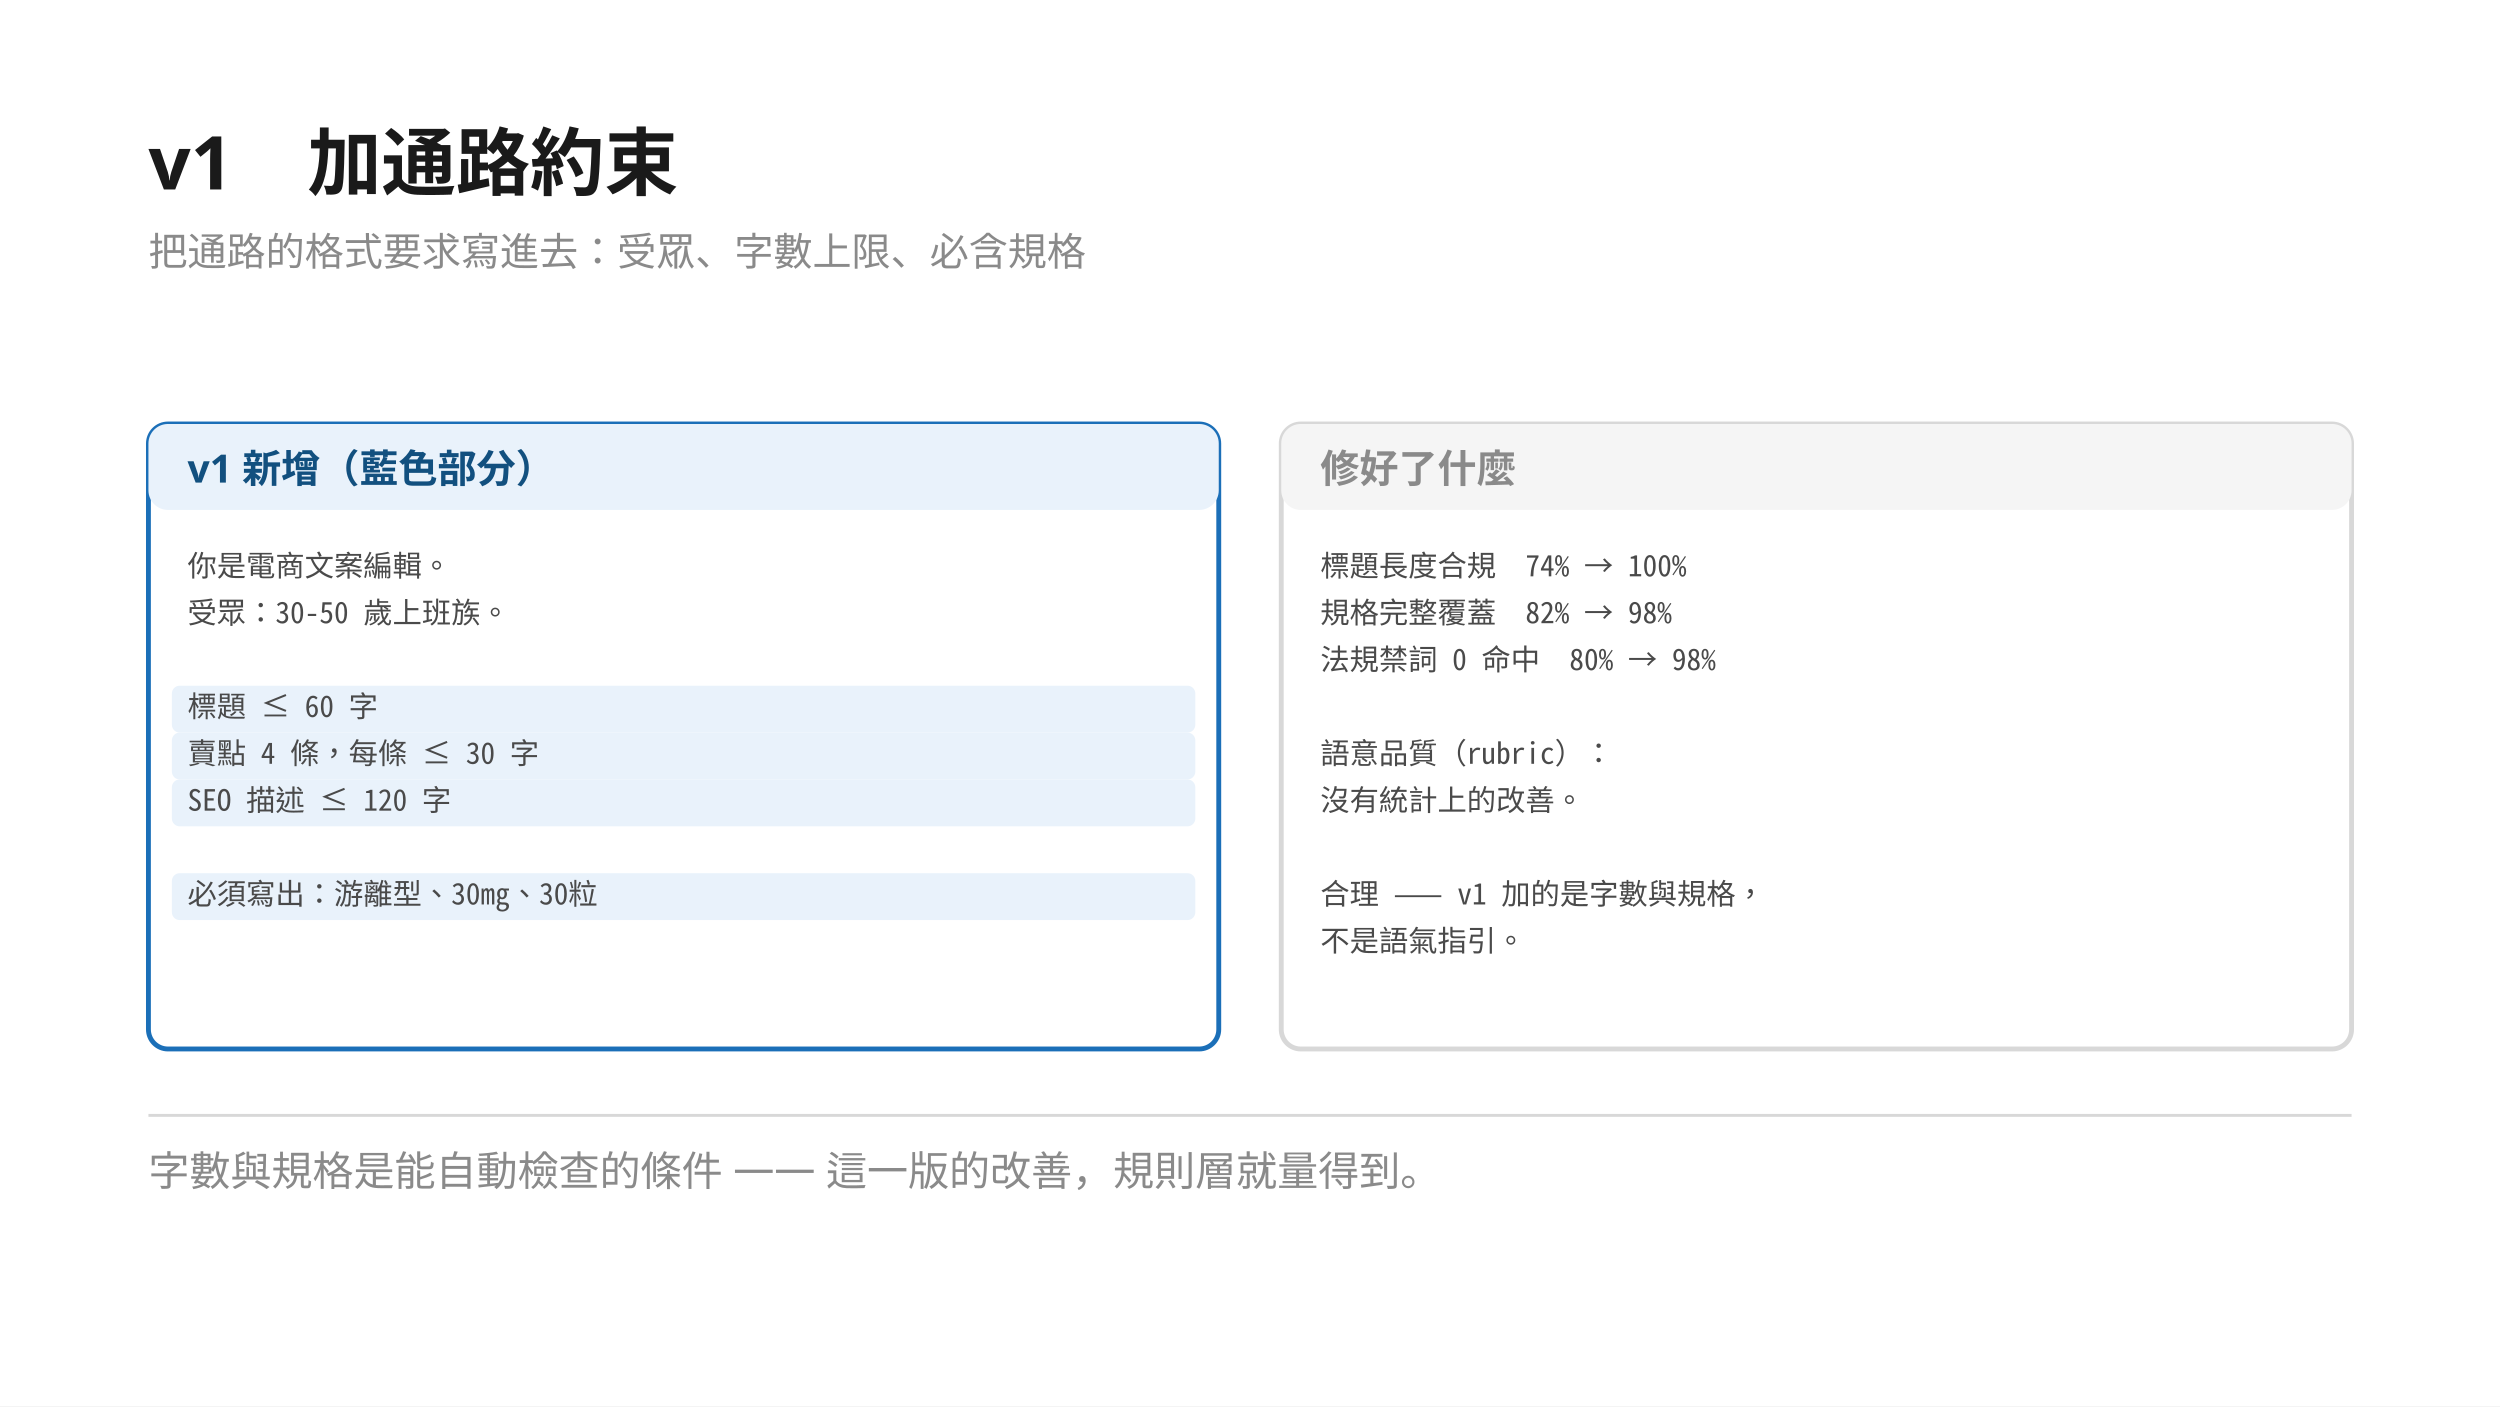
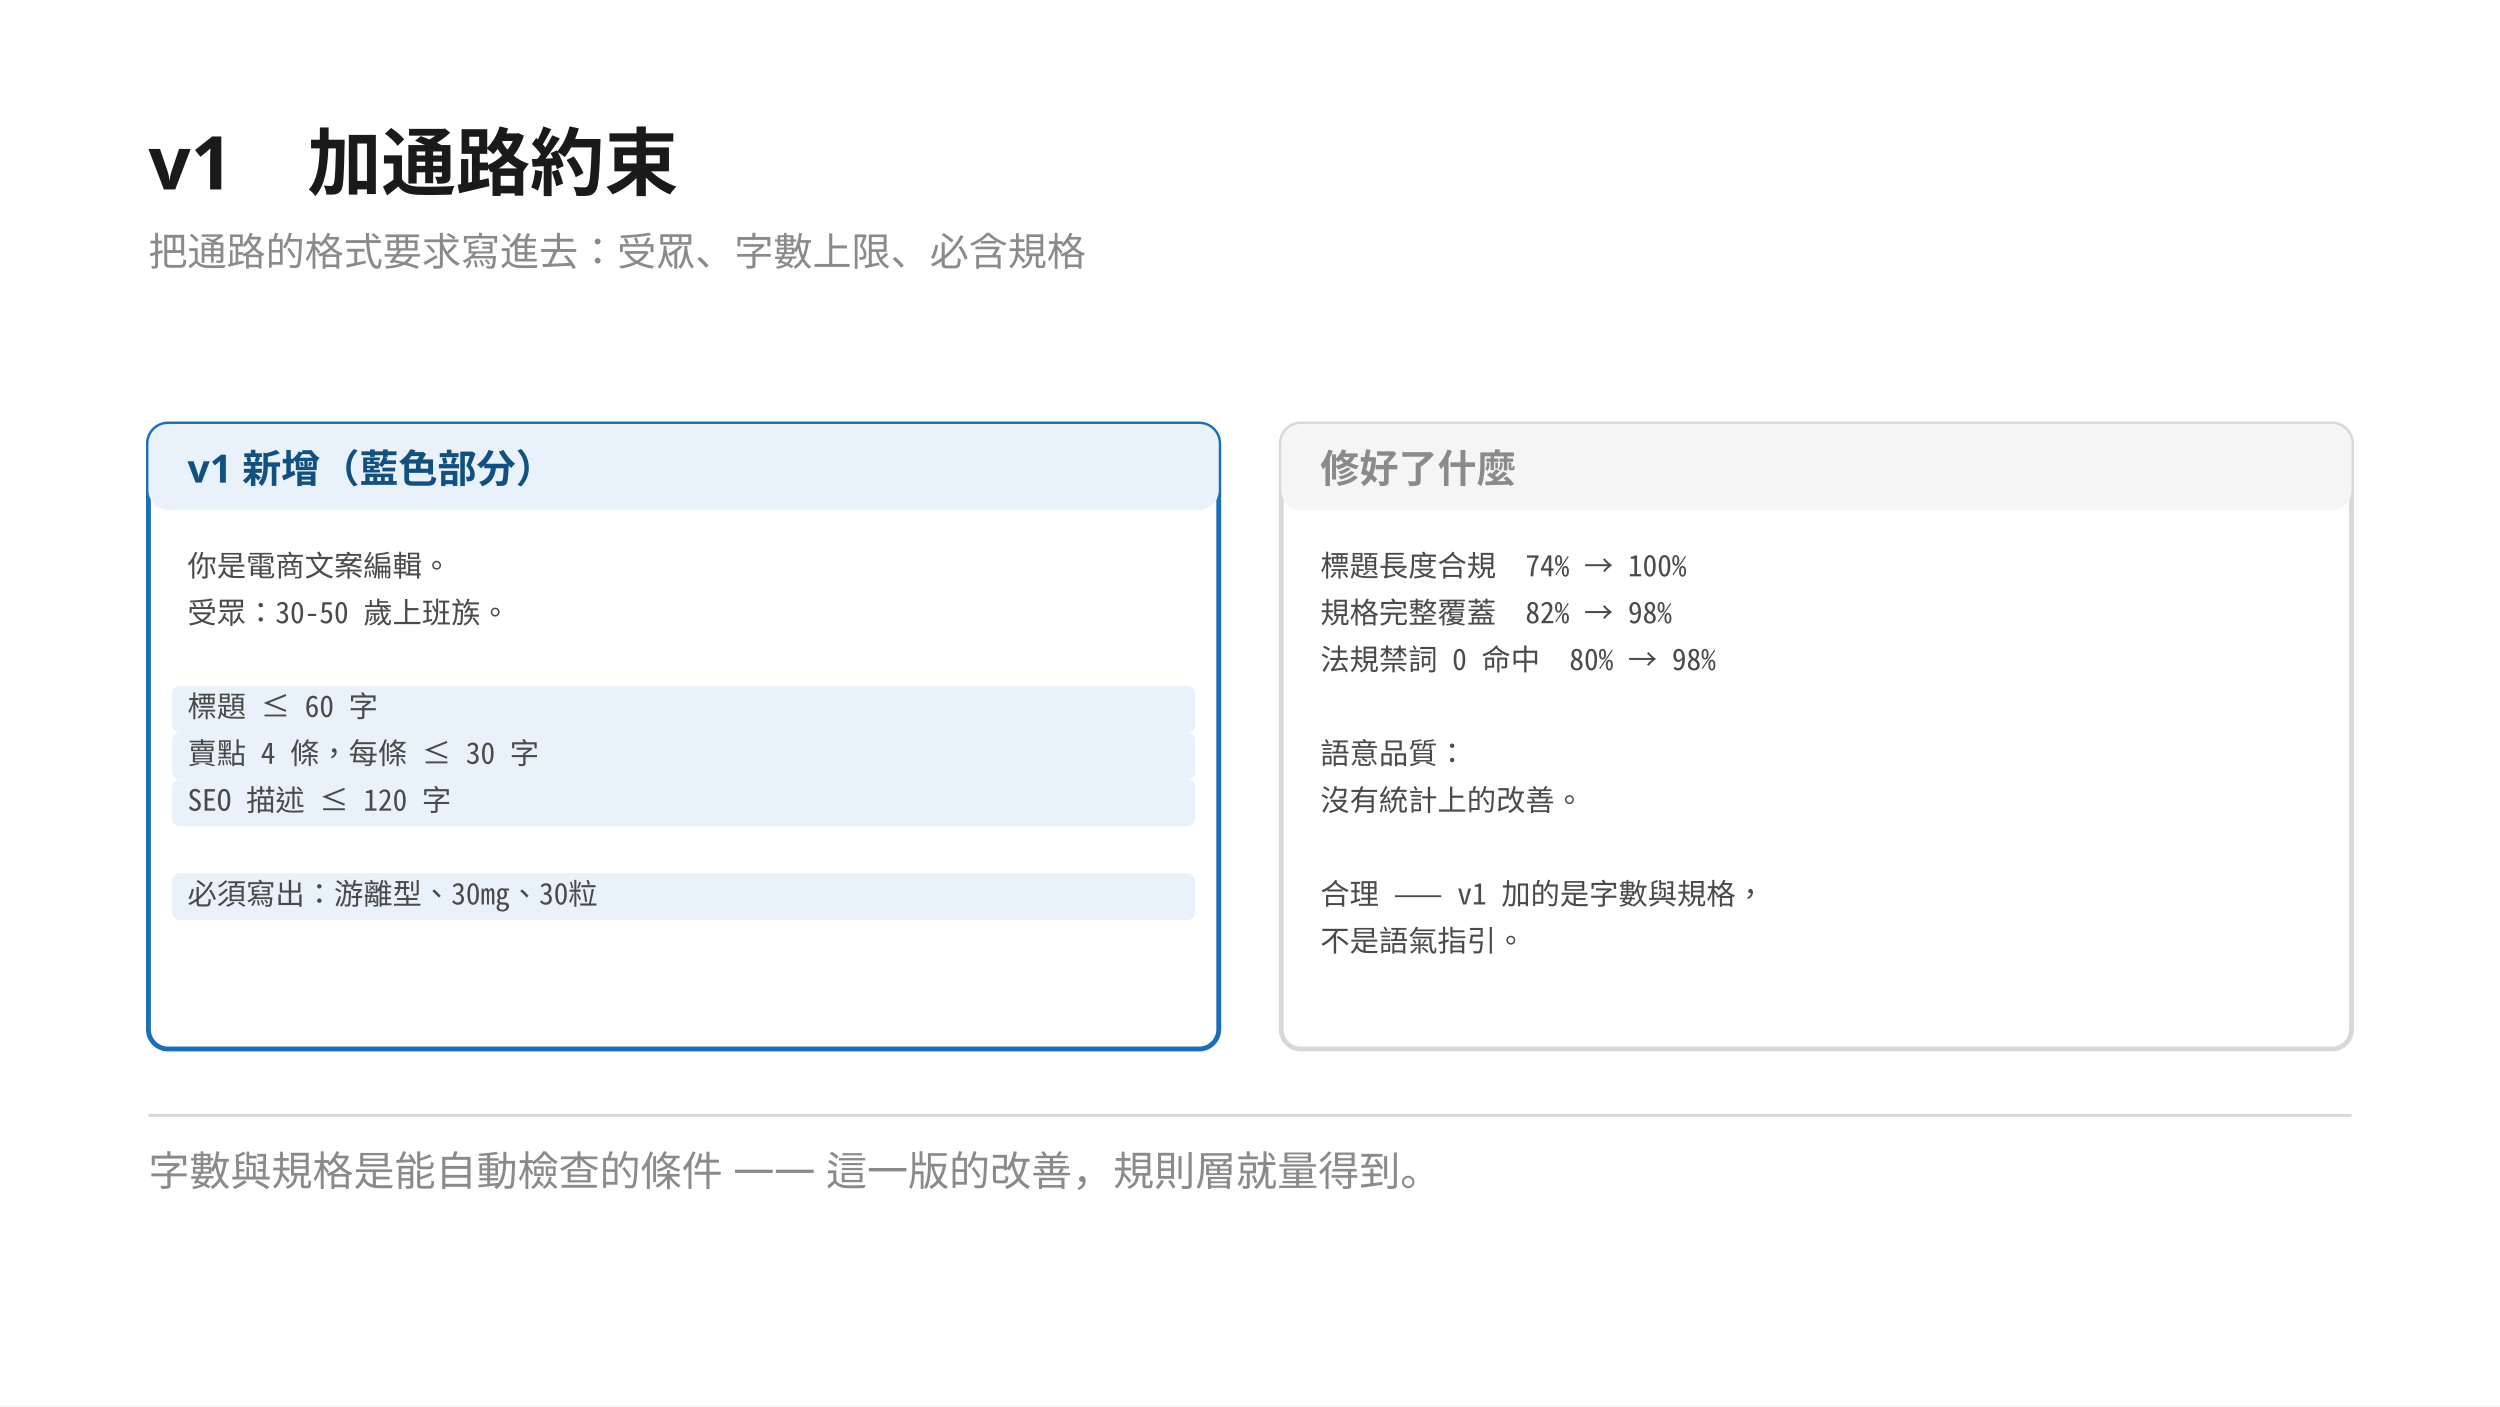
<svg xmlns="http://www.w3.org/2000/svg" viewBox="0 0 1280 720" width="1280" height="720" font-family="'PingFang TC','Noto Sans TC','Microsoft JhengHei','Hiragino Sans TC',sans-serif">
  <rect width="1280" height="720" fill="#ffffff" />
  <text x="76" y="97" font-size="38" fill="#1A1A1A" font-weight="700">v1　加通路約束</text>
  <text x="76" y="136" font-size="20" fill="#8A8A8A">把通路的格式要求寫進去：受眾、字數上限、必含規格</text>
  <rect x="76.0" y="217.08" width="548.0" height="320" rx="10" fill="#ffffff" stroke="#1B6FB8" stroke-width="2.5" />
  <rect x="76.0" y="217.08" width="548.0" height="44" rx="10" fill="#E9F2FB" stroke="none" stroke-width="2" />
  <text x="96.0" y="247.08" font-size="20" fill="#12507F" font-weight="700">v1 新增（藍色部分）</text>
  <text x="96.0" y="295.08" font-size="15" fill="#4A4A4A" font-family="'SF Mono','Menlo','Consolas','Noto Sans Mono CJK TC',monospace">你是電商文案編輯。</text>
  <text x="96.0" y="319.08" font-size="15" fill="#4A4A4A" font-family="'SF Mono','Menlo','Consolas','Noto Sans Mono CJK TC',monospace">受眾：30-50 歲上班族。</text>
  <text x="96.0" y="343.08" font-size="15" fill="#4A4A4A" font-family="'SF Mono','Menlo','Consolas','Noto Sans Mono CJK TC',monospace" />
  <rect x="88.0" y="351.08" width="524.0" height="24" rx="4" fill="#E9F2FB" stroke="none" stroke-width="2" />
  <text x="96.0" y="367.08" font-size="15" fill="#4A4A4A" font-family="'SF Mono','Menlo','Consolas','Noto Sans Mono CJK TC',monospace">標題 ≤ 60 字</text>
  <rect x="88.0" y="375.08" width="524.0" height="24" rx="4" fill="#E9F2FB" stroke="none" stroke-width="2" />
  <text x="96.0" y="391.08" font-size="15" fill="#4A4A4A" font-family="'SF Mono','Menlo','Consolas','Noto Sans Mono CJK TC',monospace">賣點 4 條，每條 ≤ 30 字</text>
  <rect x="88.0" y="399.08" width="524.0" height="24" rx="4" fill="#E9F2FB" stroke="none" stroke-width="2" />
  <text x="96.0" y="415.08" font-size="15" fill="#4A4A4A" font-family="'SF Mono','Menlo','Consolas','Noto Sans Mono CJK TC',monospace">SEO 描述 ≤ 120 字</text>
  <text x="96.0" y="439.08" font-size="15" fill="#4A4A4A" font-family="'SF Mono','Menlo','Consolas','Noto Sans Mono CJK TC',monospace" />
  <rect x="88.0" y="447.08" width="524.0" height="24" rx="4" fill="#E9F2FB" stroke="none" stroke-width="2" />
  <text x="96.0" y="463.08" font-size="15" fill="#4A4A4A" font-family="'SF Mono','Menlo','Consolas','Noto Sans Mono CJK TC',monospace">必須寫出：游離型、30mg、30粒</text>
  <rect x="656.0" y="217.08" width="548.0" height="320" rx="10" fill="#ffffff" stroke="#D8D8D8" stroke-width="2.5" />
  <rect x="656.0" y="217.08" width="548.0" height="44" rx="10" fill="#F5F5F5" stroke="none" stroke-width="2" />
  <text x="676.0" y="247.08" font-size="20" fill="#8A8A8A" font-weight="700">修好了什麼</text>
  <text x="676.0" y="295.08" font-size="15" fill="#4A4A4A" font-family="'SF Mono','Menlo','Consolas','Noto Sans Mono CJK TC',monospace">標題長度合規　74% → 100%</text>
  <text x="676.0" y="319.08" font-size="15" fill="#4A4A4A" font-family="'SF Mono','Menlo','Consolas','Noto Sans Mono CJK TC',monospace">規格完整覆蓋　82% →  98%</text>
  <text x="676.0" y="343.08" font-size="15" fill="#4A4A4A" font-family="'SF Mono','Menlo','Consolas','Noto Sans Mono CJK TC',monospace">法規禁詞 0 命中　80% → 98%</text>
  <text x="676.0" y="367.08" font-size="15" fill="#4A4A4A" font-family="'SF Mono','Menlo','Consolas','Noto Sans Mono CJK TC',monospace" />
-   <text x="676.0" y="391.08" font-size="15" fill="#4A4A4A" font-family="'SF Mono','Menlo','Consolas','Noto Sans Mono CJK TC',monospace">語意品質（rubric）：</text>
+   <text x="676.0" y="391.08" font-size="15" fill="#4A4A4A" font-family="'SF Mono','Menlo','Consolas','Noto Sans Mono CJK TC',monospace">語意品質：</text>
  <text x="676.0" y="415.08" font-size="15" fill="#4A4A4A" font-family="'SF Mono','Menlo','Consolas','Noto Sans Mono CJK TC',monospace">沒有統計上的改善。</text>
  <text x="676.0" y="439.08" font-size="15" fill="#4A4A4A" font-family="'SF Mono','Menlo','Consolas','Noto Sans Mono CJK TC',monospace" />
  <text x="676.0" y="463.08" font-size="15" fill="#4A4A4A" font-family="'SF Mono','Menlo','Consolas','Noto Sans Mono CJK TC',monospace">合理 —— v1 加的是字數與規格，</text>
  <text x="676.0" y="487.08" font-size="15" fill="#4A4A4A" font-family="'SF Mono','Menlo','Consolas','Noto Sans Mono CJK TC',monospace">不是語氣指引。</text>
  <line x1="76" y1="571.08" x2="1204" y2="571.08" stroke="#D8D8D8" stroke-width="1.5" />
  <text x="76" y="607.08" font-size="21" fill="#8A8A8A">字數與規格是能自動檢查的條件 —— 這一版的改善，規則層就量得到。</text>
</svg>
